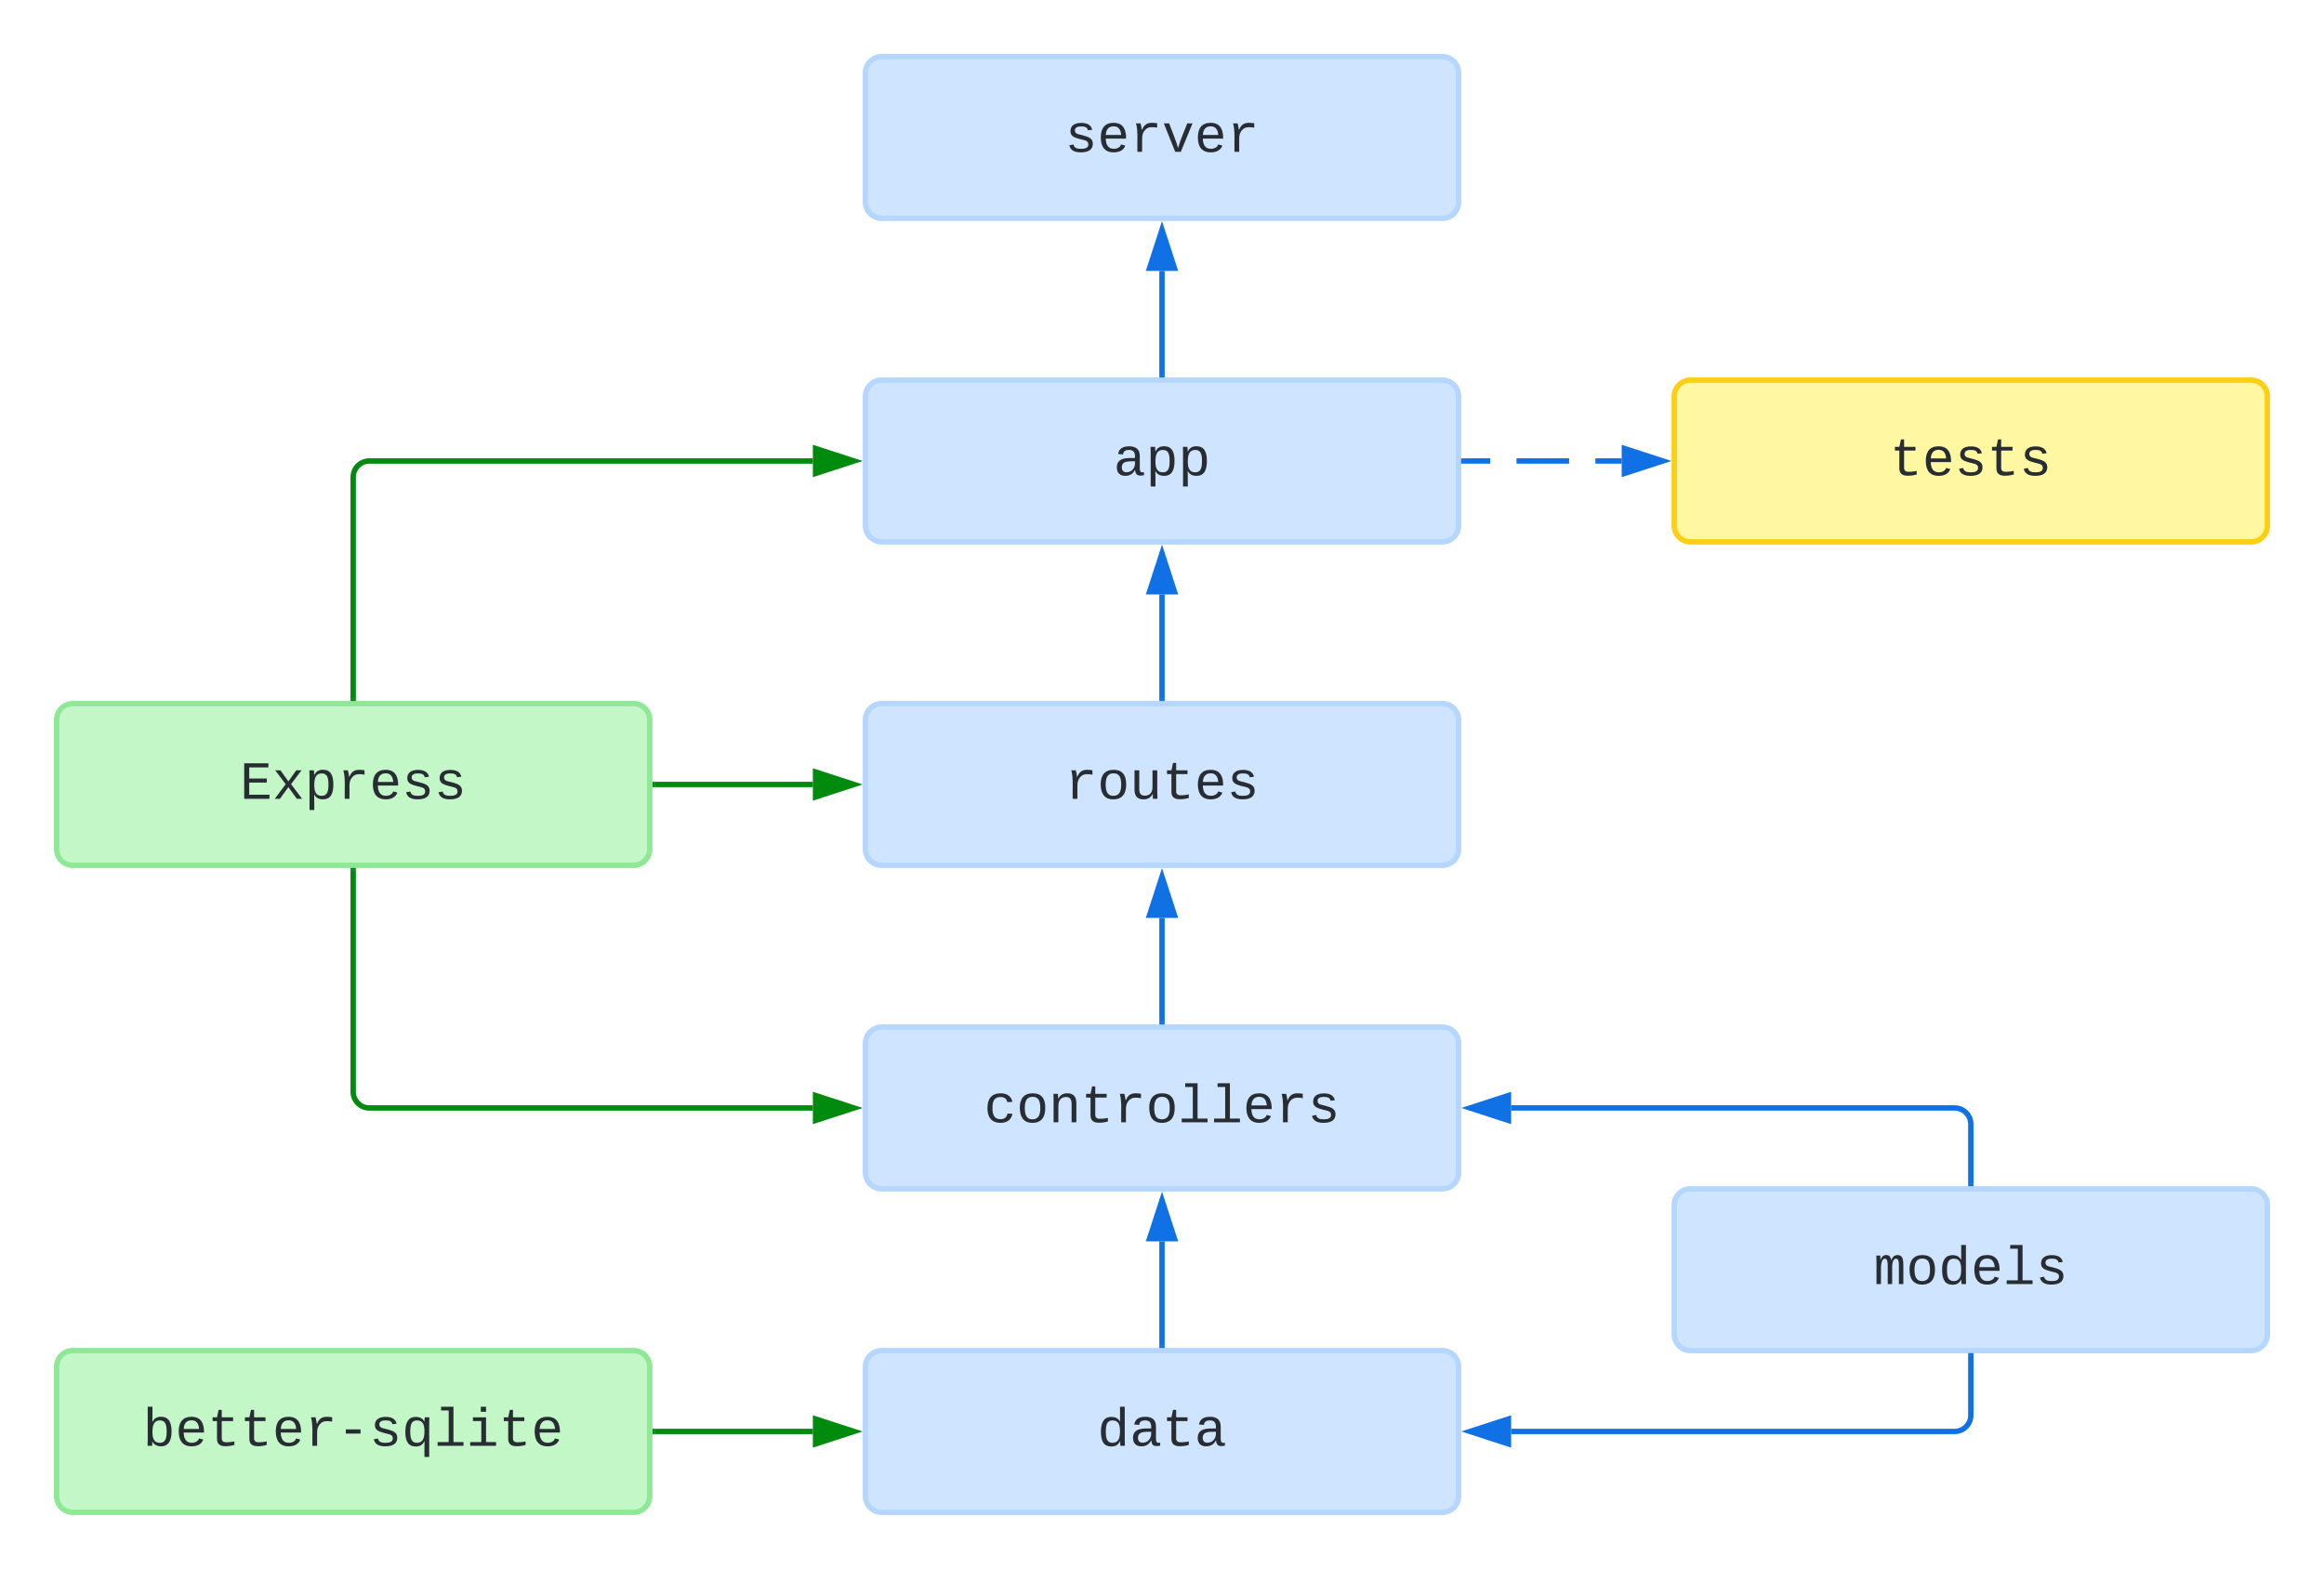
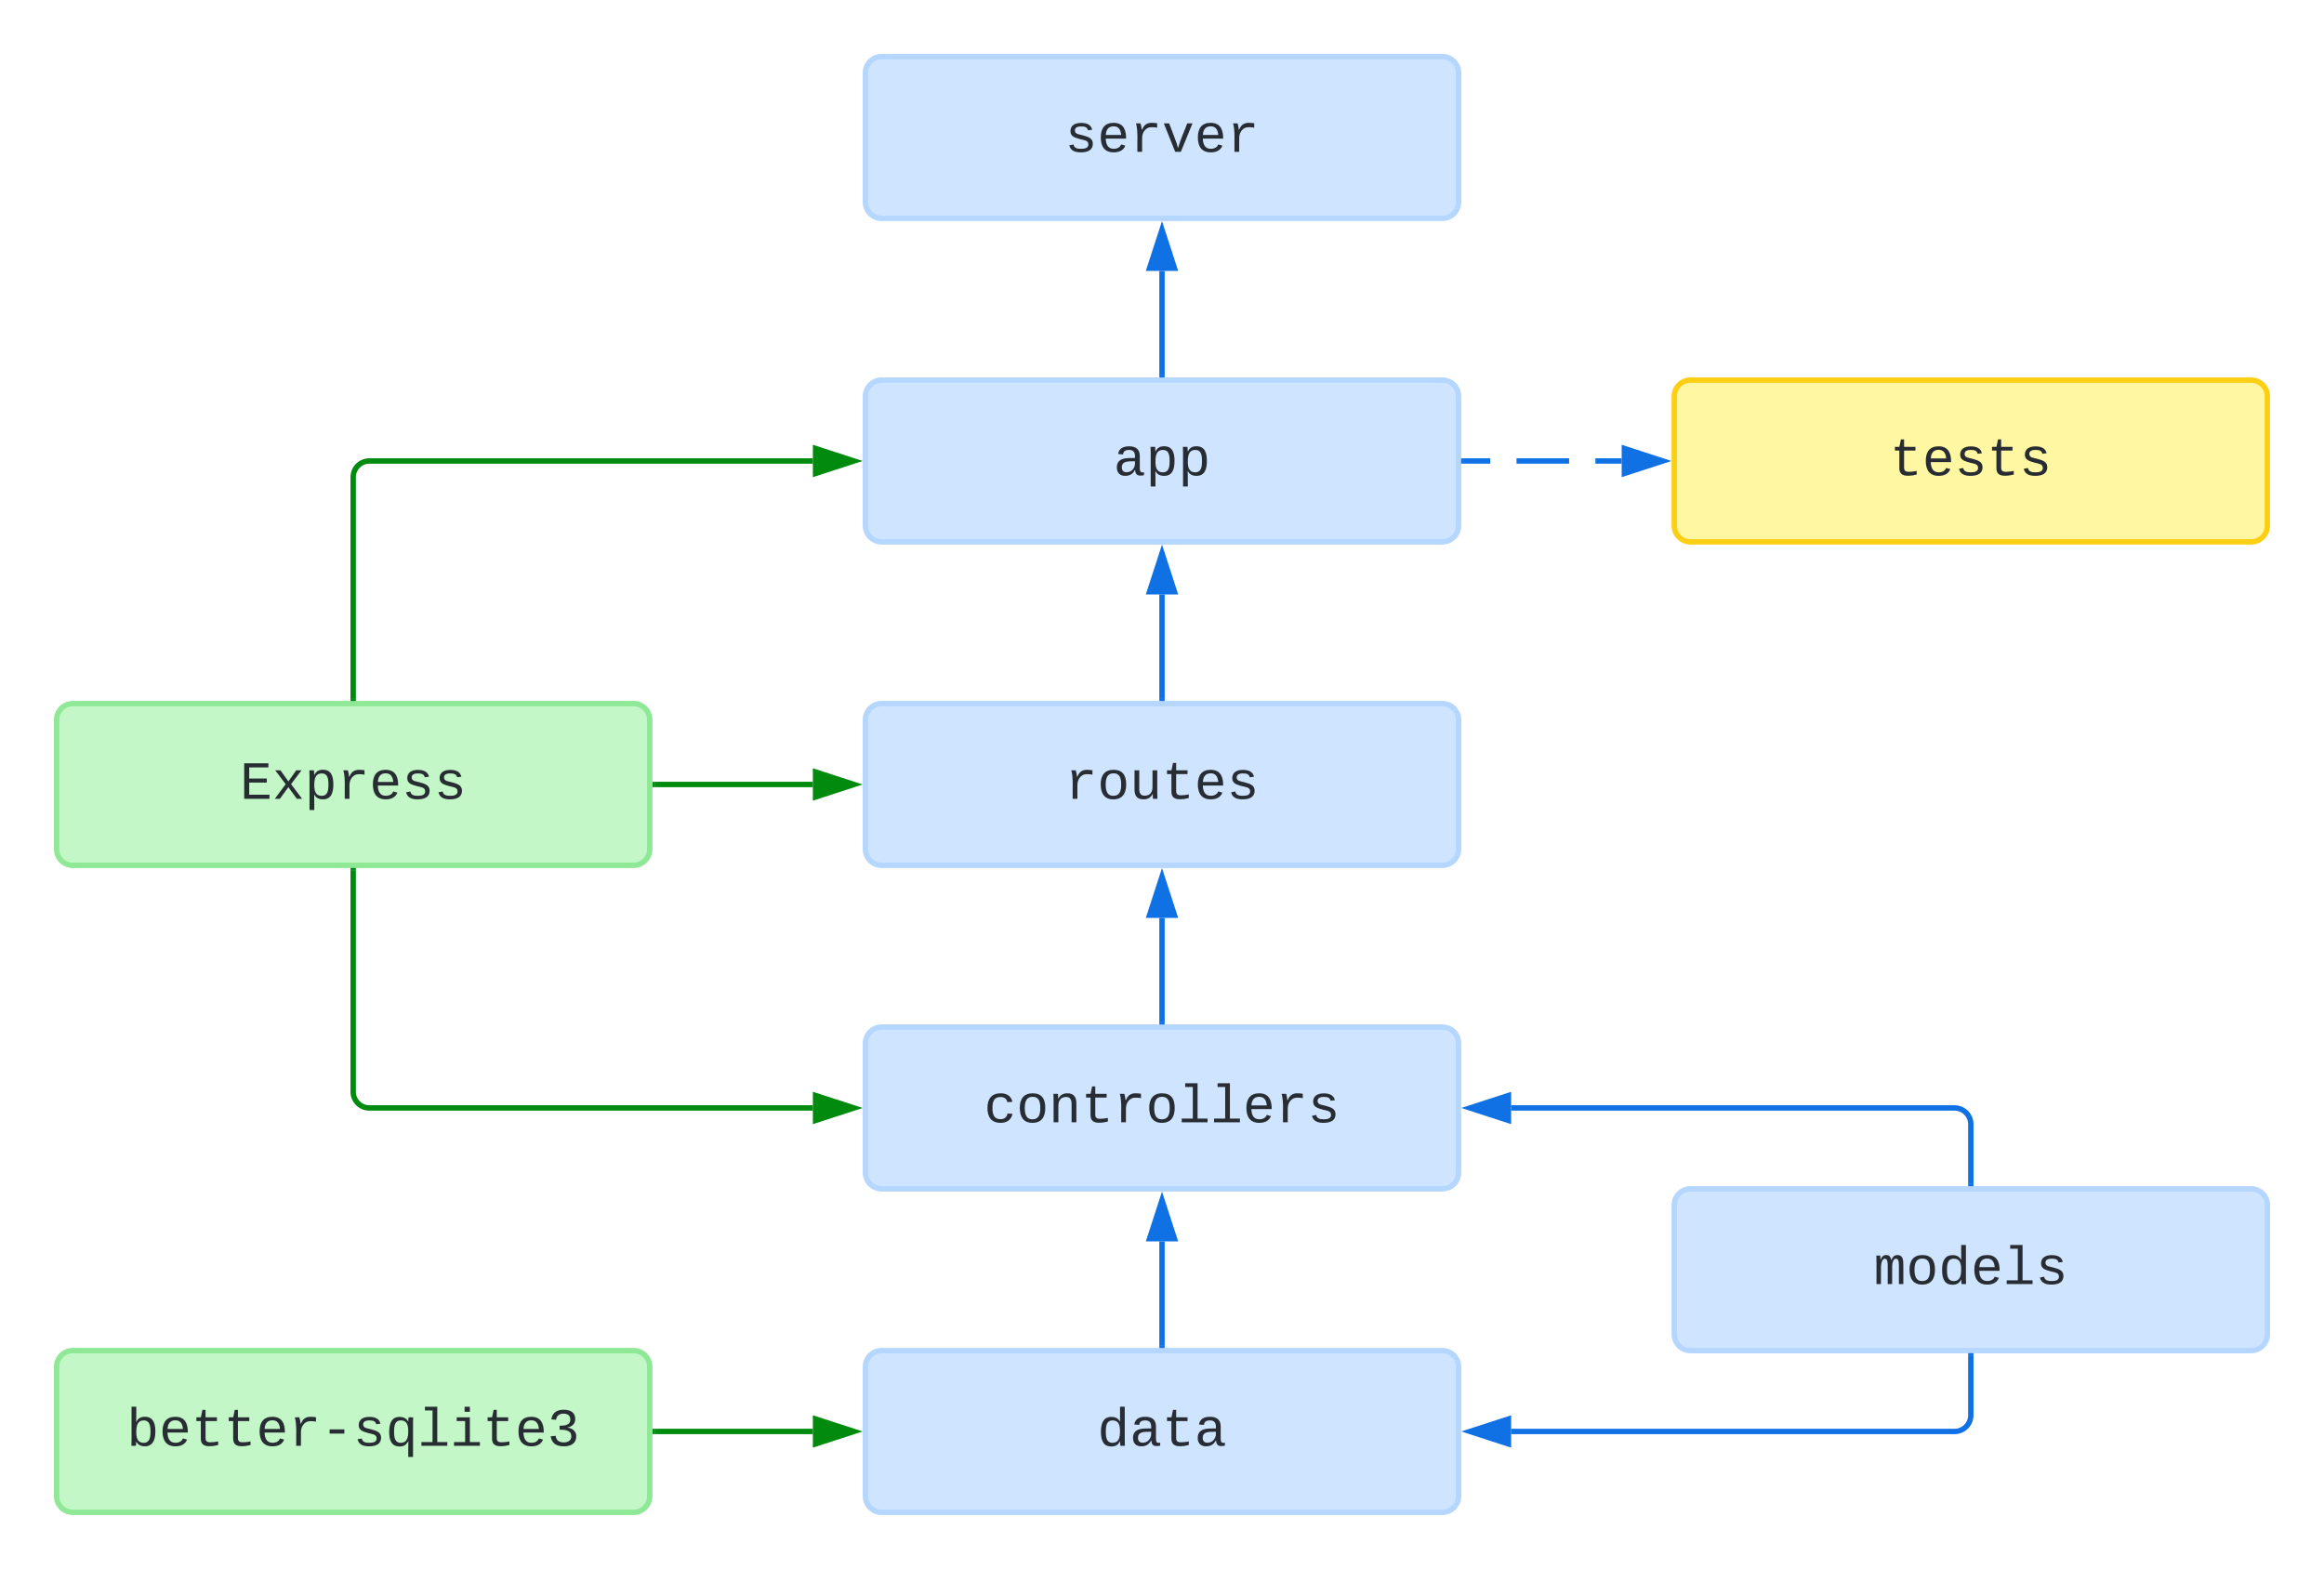
<svg xmlns="http://www.w3.org/2000/svg" xmlns:ns1="lucid" xmlns:xlink="http://www.w3.org/1999/xlink" width="862" height="582">
  <g transform="translate(261 221)" ns1:page-tab-id="0_0">
    <path d="M60 46a6 6 0 0 1 6-6h208a6 6 0 0 1 6 6v48a6 6 0 0 1-6 6H66a6 6 0 0 1-6-6z" stroke="#b5d6ff" stroke-width="2" fill="#cfe4ff" />
    <use xlink:href="#a" transform="matrix(1,0,0,1,68,48) translate(65.99414 27.32227)" />
    <path d="M360 226a6 6 0 0 1 6-6h208a6 6 0 0 1 6 6v48a6 6 0 0 1-6 6H366a6 6 0 0 1-6-6z" stroke="#b5d6ff" stroke-width="2" fill="#cfe4ff" />
    <use xlink:href="#b" transform="matrix(1,0,0,1,368,228) translate(65.99414 27.32227)" />
    <path d="M60-194a6 6 0 0 1 6-6h208a6 6 0 0 1 6 6v48a6 6 0 0 1-6 6H66a6 6 0 0 1-6-6z" stroke="#b5d6ff" stroke-width="2" fill="#cfe4ff" />
    <use xlink:href="#c" transform="matrix(1,0,0,1,68,-192) translate(65.99414 27.32227)" />
    <path d="M60 166a6 6 0 0 1 6-6h208a6 6 0 0 1 6 6v48a6 6 0 0 1-6 6H66a6 6 0 0 1-6-6z" stroke="#b5d6ff" stroke-width="2" fill="#cfe4ff" />
    <use xlink:href="#d" transform="matrix(1,0,0,1,68,168) translate(35.98926 27.32227)" />
    <path d="M60-74a6 6 0 0 1 6-6h208a6 6 0 0 1 6 6v48a6 6 0 0 1-6 6H66a6 6 0 0 1-6-6z" stroke="#b5d6ff" stroke-width="2" fill="#cfe4ff" />
    <use xlink:href="#e" transform="matrix(1,0,0,1,68,-72) translate(83.99707 27.32227)" />
    <path d="M170-82v-38.5" stroke="#1071e5" stroke-width="2" fill="none" />
    <path d="M170.97-81h-1.94v-1.03h1.94z" stroke="#1071e5" stroke-width=".05" fill="#1071e5" />
    <path d="M170-135.76l4.63 14.26h-9.26z" stroke="#1071e5" stroke-width="2" fill="#1071e5" />
    <path d="M170 38V-.5" stroke="#1071e5" stroke-width="2" fill="none" />
    <path d="M170.97 39h-1.94v-1.03h1.94z" stroke="#1071e5" stroke-width=".05" fill="#1071e5" />
    <path d="M170-15.76l4.63 14.26h-9.26z" stroke="#1071e5" stroke-width="2" fill="#1071e5" />
    <path d="M-18 310h58.5" stroke="#008a0e" stroke-width="2" fill="none" />
    <path d="M-17.97 310.98H-19v-1.96h1.03z" stroke="#008a0e" stroke-width=".05" fill="#008a0e" />
    <path d="M55.76 310l-14.26 4.63v-9.26z" stroke="#008a0e" stroke-width="2" fill="#008a0e" />
    <path d="M470 282v22a6 6 0 0 1-6 6H299.5" stroke="#1071e5" stroke-width="2" fill="none" />
    <path d="M470.98 282.03h-1.96V281h1.96z" stroke="#1071e5" stroke-width=".05" fill="#1071e5" />
    <path d="M284.24 310l14.26-4.63v9.26z" stroke="#1071e5" stroke-width="2" fill="#1071e5" />
    <path d="M-240 286a6 6 0 0 1 6-6h208a6 6 0 0 1 6 6v48a6 6 0 0 1-6 6h-208a6 6 0 0 1-6-6z" stroke="#8ee895" stroke-width="2" fill="#c3f7c8" />
-     <use xlink:href="#f" transform="matrix(1,0,0,1,-232,288) translate(23.9873 27.32227)" />
+     <use xlink:href="#f" transform="matrix(1,0,0,1,-232,288) translate(17.98633 27.32227)" />
    <path d="M-18 70h58.5" stroke="#008a0e" stroke-width="2" fill="none" />
    <path d="M-17.97 70.97H-19v-1.94h1.03z" stroke="#008a0e" stroke-width=".05" fill="#008a0e" />
    <path d="M55.76 70L41.5 74.64v-9.28z" stroke="#008a0e" stroke-width="2" fill="#008a0e" />
    <path d="M-240 46a6 6 0 0 1 6-6h208a6 6 0 0 1 6 6v48a6 6 0 0 1-6 6h-208a6 6 0 0 1-6-6z" stroke="#8ee895" stroke-width="2" fill="#c3f7c8" />
    <use xlink:href="#g" transform="matrix(1,0,0,1,-232,48) translate(59.99316 27.32227)" />
    <path d="M170 158v-38.5" stroke="#1071e5" stroke-width="2" fill="none" />
    <path d="M170.97 159h-1.94v-1.03h1.94z" stroke="#1071e5" stroke-width=".05" fill="#1071e5" />
    <path d="M170 104.24l4.63 14.26h-9.26z" stroke="#1071e5" stroke-width="2" fill="#1071e5" />
    <path d="M60 286a6 6 0 0 1 6-6h208a6 6 0 0 1 6 6v48a6 6 0 0 1-6 6H66a6 6 0 0 1-6-6z" stroke="#b5d6ff" stroke-width="2" fill="#cfe4ff" />
    <use xlink:href="#h" transform="matrix(1,0,0,1,68,288) translate(77.99609 27.32227)" />
    <path d="M170 278v-38.5" stroke="#1071e5" stroke-width="2" fill="none" />
    <path d="M170.97 279h-1.94v-1.03h1.94z" stroke="#1071e5" stroke-width=".05" fill="#1071e5" />
    <path d="M170 224.24l4.63 14.26h-9.26z" stroke="#1071e5" stroke-width="2" fill="#1071e5" />
    <path d="M470 218v-22a6 6 0 0 0-6-6H299.5" stroke="#1071e5" stroke-width="2" fill="none" />
    <path d="M470.98 219h-1.96v-1.03h1.96z" stroke="#1071e5" stroke-width=".05" fill="#1071e5" />
    <path d="M284.24 190l14.26-4.63v9.26z" stroke="#1071e5" stroke-width="2" fill="#1071e5" />
    <path d="M360-74a6 6 0 0 1 6-6h208a6 6 0 0 1 6 6v48a6 6 0 0 1-6 6H366a6 6 0 0 1-6-6z" stroke="#fcce14" stroke-width="2" fill="#fff7a1" />
    <use xlink:href="#i" transform="matrix(1,0,0,1,368,-72) translate(71.99512 27.32227)" />
    <path d="M282-50h9.75m9.75 0H321m9.75 0h9.75" stroke="#1071e5" stroke-width="2" fill="none" />
    <path d="M282.03-49.02H281v-1.95h1.03z" stroke="#1071e5" stroke-width=".05" fill="#1071e5" />
    <path d="M355.76-50l-14.26 4.63v-9.27z" stroke="#1071e5" stroke-width="2" fill="#1071e5" />
    <path d="M-130 102v82a6 6 0 0 0 6 6H40.5" stroke="#008a0e" stroke-width="2" fill="none" />
    <path d="M-129.03 102.03h-1.94V101h1.94z" stroke="#008a0e" stroke-width=".05" fill="#008a0e" />
    <path d="M55.76 190l-14.26 4.63v-9.26z" stroke="#008a0e" stroke-width="2" fill="#008a0e" />
    <path d="M-130 38v-82a6 6 0 0 1 6-6H40.5" stroke="#008a0e" stroke-width="2" fill="none" />
    <path d="M-129.03 39h-1.94v-1.03h1.94z" stroke="#008a0e" stroke-width=".05" fill="#008a0e" />
    <path d="M55.76-50L41.5-45.37v-9.27z" stroke="#008a0e" stroke-width="2" fill="#008a0e" />
    <defs>
      <path fill="#282c33" d="M839-1102c70 0 148 7 206 17v167c-112-18-268-36-363 15-129 69-208 203-208 395V0H294c-10-367 32-789-52-1082h171c21 75 41 161 48 250h5c67-152 152-270 373-270" id="j" />
      <path fill="#282c33" d="M615-1102c343 0 484 203 482 560-1 347-147 562-488 562-336 0-475-219-479-562-4-349 156-560 485-560zm-8 989c240 0 301-180 301-429 0-245-55-427-290-427-236 0-299 181-299 427 0 243 61 429 288 429" id="k" />
      <path fill="#282c33" d="M528 20c-247 0-343-132-343-381v-721h180v686c-4 177 45 284 224 277 194-8 279-136 279-336v-627h181c3 360-6 732 6 1082H885c-4-54-7-126-8-185h-3C809-64 714 20 528 20" id="l" />
      <path fill="#282c33" d="M682 16c-209 0-323-80-324-285v-671H190v-142h170l58-282h120v282h432v142H538v652c2 114 60 155 182 155 106 0 209-16 297-34v137C921-4 806 16 682 16" id="m" />
      <path fill="#282c33" d="M617-1102c355 0 481 238 477 599H322c5 222 84 388 301 388 144 0 244-59 284-166l158 45C1002-72 854 20 623 20c-342 0-490-220-490-568 0-346 151-554 484-554zm291 461c-18-192-90-328-289-328-194 0-287 128-295 328h584" id="n" />
      <path fill="#282c33" d="M873-819c-18-114-119-146-250-146-163 0-245 50-245 151 0 151 170 148 294 185 182 54 388 94 388 320 0 240-189 325-439 329-245 4-410-69-454-268l159-31c24 133 136 168 295 165 144-2 270-31 270-171 0-164-195-160-331-202-167-52-350-87-350-299 0-218 173-315 413-313 220 2 373 77 412 260" id="o" />
      <g id="a">
        <use transform="matrix(0.009765625,0,0,0.009765625,0,0)" xlink:href="#j" />
        <use transform="matrix(0.009765625,0,0,0.009765625,12.00195,0)" xlink:href="#k" />
        <use transform="matrix(0.009765625,0,0,0.009765625,24.00391,0)" xlink:href="#l" />
        <use transform="matrix(0.009765625,0,0,0.009765625,36.00586,0)" xlink:href="#m" />
        <use transform="matrix(0.009765625,0,0,0.009765625,48.00781,0)" xlink:href="#n" />
        <use transform="matrix(0.009765625,0,0,0.009765625,60.00977,0)" xlink:href="#o" />
      </g>
      <path fill="#282c33" d="M904-1102c199 0 220 177 220 381V0H956v-686c-3-114 0-215-60-264-70-33-125-4-158 71-26 56-39 140-39 252V0H531v-686c-3-114-1-215-61-264-78-41-136 24-157 84-24 69-39 159-39 259V0H105c-3-360 6-732-6-1082h149c6 50 3 123 8 175 36-100 83-195 216-195 135 0 166 79 196 196 42-105 93-196 236-196" id="p" />
      <path fill="#282c33" d="M865-914c-3-187-2-380-2-570h180v1261c0 76 1 155 6 223H877c-8-49-9-116-10-174h-5C801-44 708 26 530 26c-135 0-234-46-297-139s-95-232-95-419c0-377 131-566 392-566 176 0 271 63 335 184zm-286-51c-222 0-255 197-255 427 0 229 31 425 253 425 237 0 286-195 286-441 0-238-52-411-284-411" id="q" />
      <path fill="#282c33" d="M736-142h380V0H134v-142h422v-1200H267v-142h469v1342" id="r" />
      <g id="b">
        <use transform="matrix(0.009765625,0,0,0.009765625,0,0)" xlink:href="#p" />
        <use transform="matrix(0.009765625,0,0,0.009765625,12.00195,0)" xlink:href="#k" />
        <use transform="matrix(0.009765625,0,0,0.009765625,24.00391,0)" xlink:href="#q" />
        <use transform="matrix(0.009765625,0,0,0.009765625,36.00586,0)" xlink:href="#n" />
        <use transform="matrix(0.009765625,0,0,0.009765625,48.00781,0)" xlink:href="#r" />
        <use transform="matrix(0.009765625,0,0,0.009765625,60.00977,0)" xlink:href="#o" />
      </g>
      <path fill="#282c33" d="M715 0H502L69-1082h202c94 253 197 500 285 758 19 57 36 126 52 183 96-335 234-626 350-941h201" id="s" />
      <g id="c">
        <use transform="matrix(0.009765625,0,0,0.009765625,0,0)" xlink:href="#o" />
        <use transform="matrix(0.009765625,0,0,0.009765625,12.00195,0)" xlink:href="#n" />
        <use transform="matrix(0.009765625,0,0,0.009765625,24.00391,0)" xlink:href="#j" />
        <use transform="matrix(0.009765625,0,0,0.009765625,36.00586,0)" xlink:href="#s" />
        <use transform="matrix(0.009765625,0,0,0.009765625,48.00781,0)" xlink:href="#n" />
        <use transform="matrix(0.009765625,0,0,0.009765625,60.00977,0)" xlink:href="#j" />
      </g>
      <path fill="#282c33" d="M631 20c-350 0-501-215-501-562 0-355 162-560 502-560 250 0 399 118 446 323l-192 14c-23-124-109-196-262-196-242 0-305 171-305 415 1 245 61 427 304 427 151 0 248-77 267-215l190 12C1039-107 883 20 631 20" id="t" />
      <path fill="#282c33" d="M706-1102c241 0 344 136 343 381V0H868v-695c1-168-57-273-220-268-190 6-283 138-283 336V0H185c-3-360 6-732-6-1082h170c4 54 7 126 8 185h3c63-121 164-204 346-205" id="u" />
      <g id="d">
        <use transform="matrix(0.009765625,0,0,0.009765625,0,0)" xlink:href="#t" />
        <use transform="matrix(0.009765625,0,0,0.009765625,12.00195,0)" xlink:href="#k" />
        <use transform="matrix(0.009765625,0,0,0.009765625,24.00391,0)" xlink:href="#u" />
        <use transform="matrix(0.009765625,0,0,0.009765625,36.00586,0)" xlink:href="#m" />
        <use transform="matrix(0.009765625,0,0,0.009765625,48.00781,0)" xlink:href="#j" />
        <use transform="matrix(0.009765625,0,0,0.009765625,60.00977,0)" xlink:href="#k" />
        <use transform="matrix(0.009765625,0,0,0.009765625,72.01172,0)" xlink:href="#r" />
        <use transform="matrix(0.009765625,0,0,0.009765625,84.01367,0)" xlink:href="#r" />
        <use transform="matrix(0.009765625,0,0,0.009765625,96.01562,0)" xlink:href="#n" />
        <use transform="matrix(0.009765625,0,0,0.009765625,108.0176,0)" xlink:href="#j" />
        <use transform="matrix(0.009765625,0,0,0.009765625,120.0195,0)" xlink:href="#o" />
      </g>
      <path fill="#282c33" d="M1000-272c3 95 12 159 101 161 21 0 41-3 59-7V-6c-44 10-86 16-139 16-141 2-191-84-197-217h-6C748-76 648 20 446 20c-207 0-318-120-318-322 0-266 194-348 454-354l236-4c12-191-40-305-222-305-140 0-220 47-232 172l-188-17c33-204 181-292 423-292 255 0 401 118 401 364v466zm-683-27c0 109 63 184 175 182 166-3 259-96 306-217 24-65 20-120 20-200-232 7-501-28-501 235" id="v" />
      <path fill="#282c33" d="M698-1104c312 3 392 244 392 558 0 315-82 566-392 566-169 0-277-65-331-184h-5c8 188 2 394 4 589H185V-858c0-76-1-156-6-224h175c6 52 9 120 10 178h4c58-122 150-202 330-200zm-49 991c225 0 255-203 255-433 0-225-32-419-253-419-236 0-285 192-285 441 0 237 53 411 283 411" id="w" />
      <g id="e">
        <use transform="matrix(0.009765625,0,0,0.009765625,0,0)" xlink:href="#v" />
        <use transform="matrix(0.009765625,0,0,0.009765625,12.00195,0)" xlink:href="#w" />
        <use transform="matrix(0.009765625,0,0,0.009765625,24.00391,0)" xlink:href="#w" />
      </g>
      <path fill="#282c33" d="M365-904c58-129 161-200 334-200 130 0 228 46 293 138s98 233 98 420c0 189-34 331-102 425S824 20 698 20c-170 0-275-64-336-184 0 55-3 116-9 164H179c5-68 6-147 6-223v-1261h180c-2 193 4 394-4 580h4zm283 791c221 0 256-197 256-427 0-229-34-425-254-425-236 0-285 195-285 441 0 237 53 411 283 411" id="x" />
      <path fill="#282c33" d="M334-464v-160h560v160H334" id="y" />
      <path fill="#282c33" d="M530 26c-303-6-392-228-392-558 0-187 33-329 98-424s162-142 293-142c178 0 273 69 334 184 1-56 3-122 12-169h175c-6 88-6 180-6 282V425H863c1-202-4-411 4-607h-2C805-59 713 29 530 26zm47-139c234 0 286-193 286-441 0-238-55-411-284-411-223 0-255 198-255 427 0 227 33 425 253 425" id="z" />
      <path fill="#282c33" d="M745-142h380V0H143v-142h422v-798H246v-142h499v940zM545-1292v-192h200v192H545" id="A" />
+       <path fill="#282c33" d="M1060-1016c0 191-128 285-295 323v4c154 18 262 91 313 209 14 35 21 72 21 110 0 277-194 390-478 390-292 0-457-129-493-382l186-17c24 161 121 250 307 250 172 1 298-80 291-247-8-208-220-239-446-233v-156c217 9 409-34 409-232 0-152-102-225-264-225-159 0-264 88-278 233l-181-14c33-239 196-367 461-367 264 0 447 102 447 354" id="B" />
      <g id="f">
        <use transform="matrix(0.009765625,0,0,0.009765625,0,0)" xlink:href="#x" />
        <use transform="matrix(0.009765625,0,0,0.009765625,12.00195,0)" xlink:href="#n" />
        <use transform="matrix(0.009765625,0,0,0.009765625,24.00391,0)" xlink:href="#m" />
        <use transform="matrix(0.009765625,0,0,0.009765625,36.00586,0)" xlink:href="#m" />
        <use transform="matrix(0.009765625,0,0,0.009765625,48.00781,0)" xlink:href="#n" />
        <use transform="matrix(0.009765625,0,0,0.009765625,60.00977,0)" xlink:href="#j" />
        <use transform="matrix(0.009765625,0,0,0.009765625,72.01172,0)" xlink:href="#y" />
        <use transform="matrix(0.009765625,0,0,0.009765625,84.01367,0)" xlink:href="#o" />
        <use transform="matrix(0.009765625,0,0,0.009765625,96.01562,0)" xlink:href="#z" />
        <use transform="matrix(0.009765625,0,0,0.009765625,108.0176,0)" xlink:href="#r" />
        <use transform="matrix(0.009765625,0,0,0.009765625,120.0195,0)" xlink:href="#A" />
        <use transform="matrix(0.009765625,0,0,0.009765625,132.0215,0)" xlink:href="#m" />
        <use transform="matrix(0.009765625,0,0,0.009765625,144.0234,0)" xlink:href="#n" />
+         <use transform="matrix(0.009765625,0,0,0.009765625,156.0254,0)" xlink:href="#B" />
      </g>
-       <path fill="#282c33" d="M162 0v-1349h919v156H353v422h668v154H353v461h769V0H162" id="B" />
-       <path fill="#282c33" d="M932 0L611-444 288 0H94l415-556-397-526h199l300 421 298-421h201L713-558 1133 0H932" id="C" />
+       <path fill="#282c33" d="M162 0v-1349h919v156H353v422h668v154H353v461h769V0H162" id="C" />
+       <path fill="#282c33" d="M932 0L611-444 288 0H94l415-556-397-526h199l300 421 298-421h201L713-558 1133 0H932" id="D" />
      <g id="g">
-         <use transform="matrix(0.009765625,0,0,0.009765625,0,0)" xlink:href="#B" />
-         <use transform="matrix(0.009765625,0,0,0.009765625,12.00195,0)" xlink:href="#C" />
+         <use transform="matrix(0.009765625,0,0,0.009765625,0,0)" xlink:href="#C" />
+         <use transform="matrix(0.009765625,0,0,0.009765625,12.00195,0)" xlink:href="#D" />
        <use transform="matrix(0.009765625,0,0,0.009765625,24.00391,0)" xlink:href="#w" />
        <use transform="matrix(0.009765625,0,0,0.009765625,36.00586,0)" xlink:href="#j" />
        <use transform="matrix(0.009765625,0,0,0.009765625,48.00781,0)" xlink:href="#n" />
        <use transform="matrix(0.009765625,0,0,0.009765625,60.00977,0)" xlink:href="#o" />
        <use transform="matrix(0.009765625,0,0,0.009765625,72.01172,0)" xlink:href="#o" />
      </g>
      <g id="h">
        <use transform="matrix(0.009765625,0,0,0.009765625,0,0)" xlink:href="#q" />
        <use transform="matrix(0.009765625,0,0,0.009765625,12.00195,0)" xlink:href="#v" />
        <use transform="matrix(0.009765625,0,0,0.009765625,24.00391,0)" xlink:href="#m" />
        <use transform="matrix(0.009765625,0,0,0.009765625,36.00586,0)" xlink:href="#v" />
      </g>
      <g id="i">
        <use transform="matrix(0.009765625,0,0,0.009765625,0,0)" xlink:href="#m" />
        <use transform="matrix(0.009765625,0,0,0.009765625,12.00195,0)" xlink:href="#n" />
        <use transform="matrix(0.009765625,0,0,0.009765625,24.00391,0)" xlink:href="#o" />
        <use transform="matrix(0.009765625,0,0,0.009765625,36.00586,0)" xlink:href="#m" />
        <use transform="matrix(0.009765625,0,0,0.009765625,48.00781,0)" xlink:href="#o" />
      </g>
    </defs>
  </g>
</svg>
